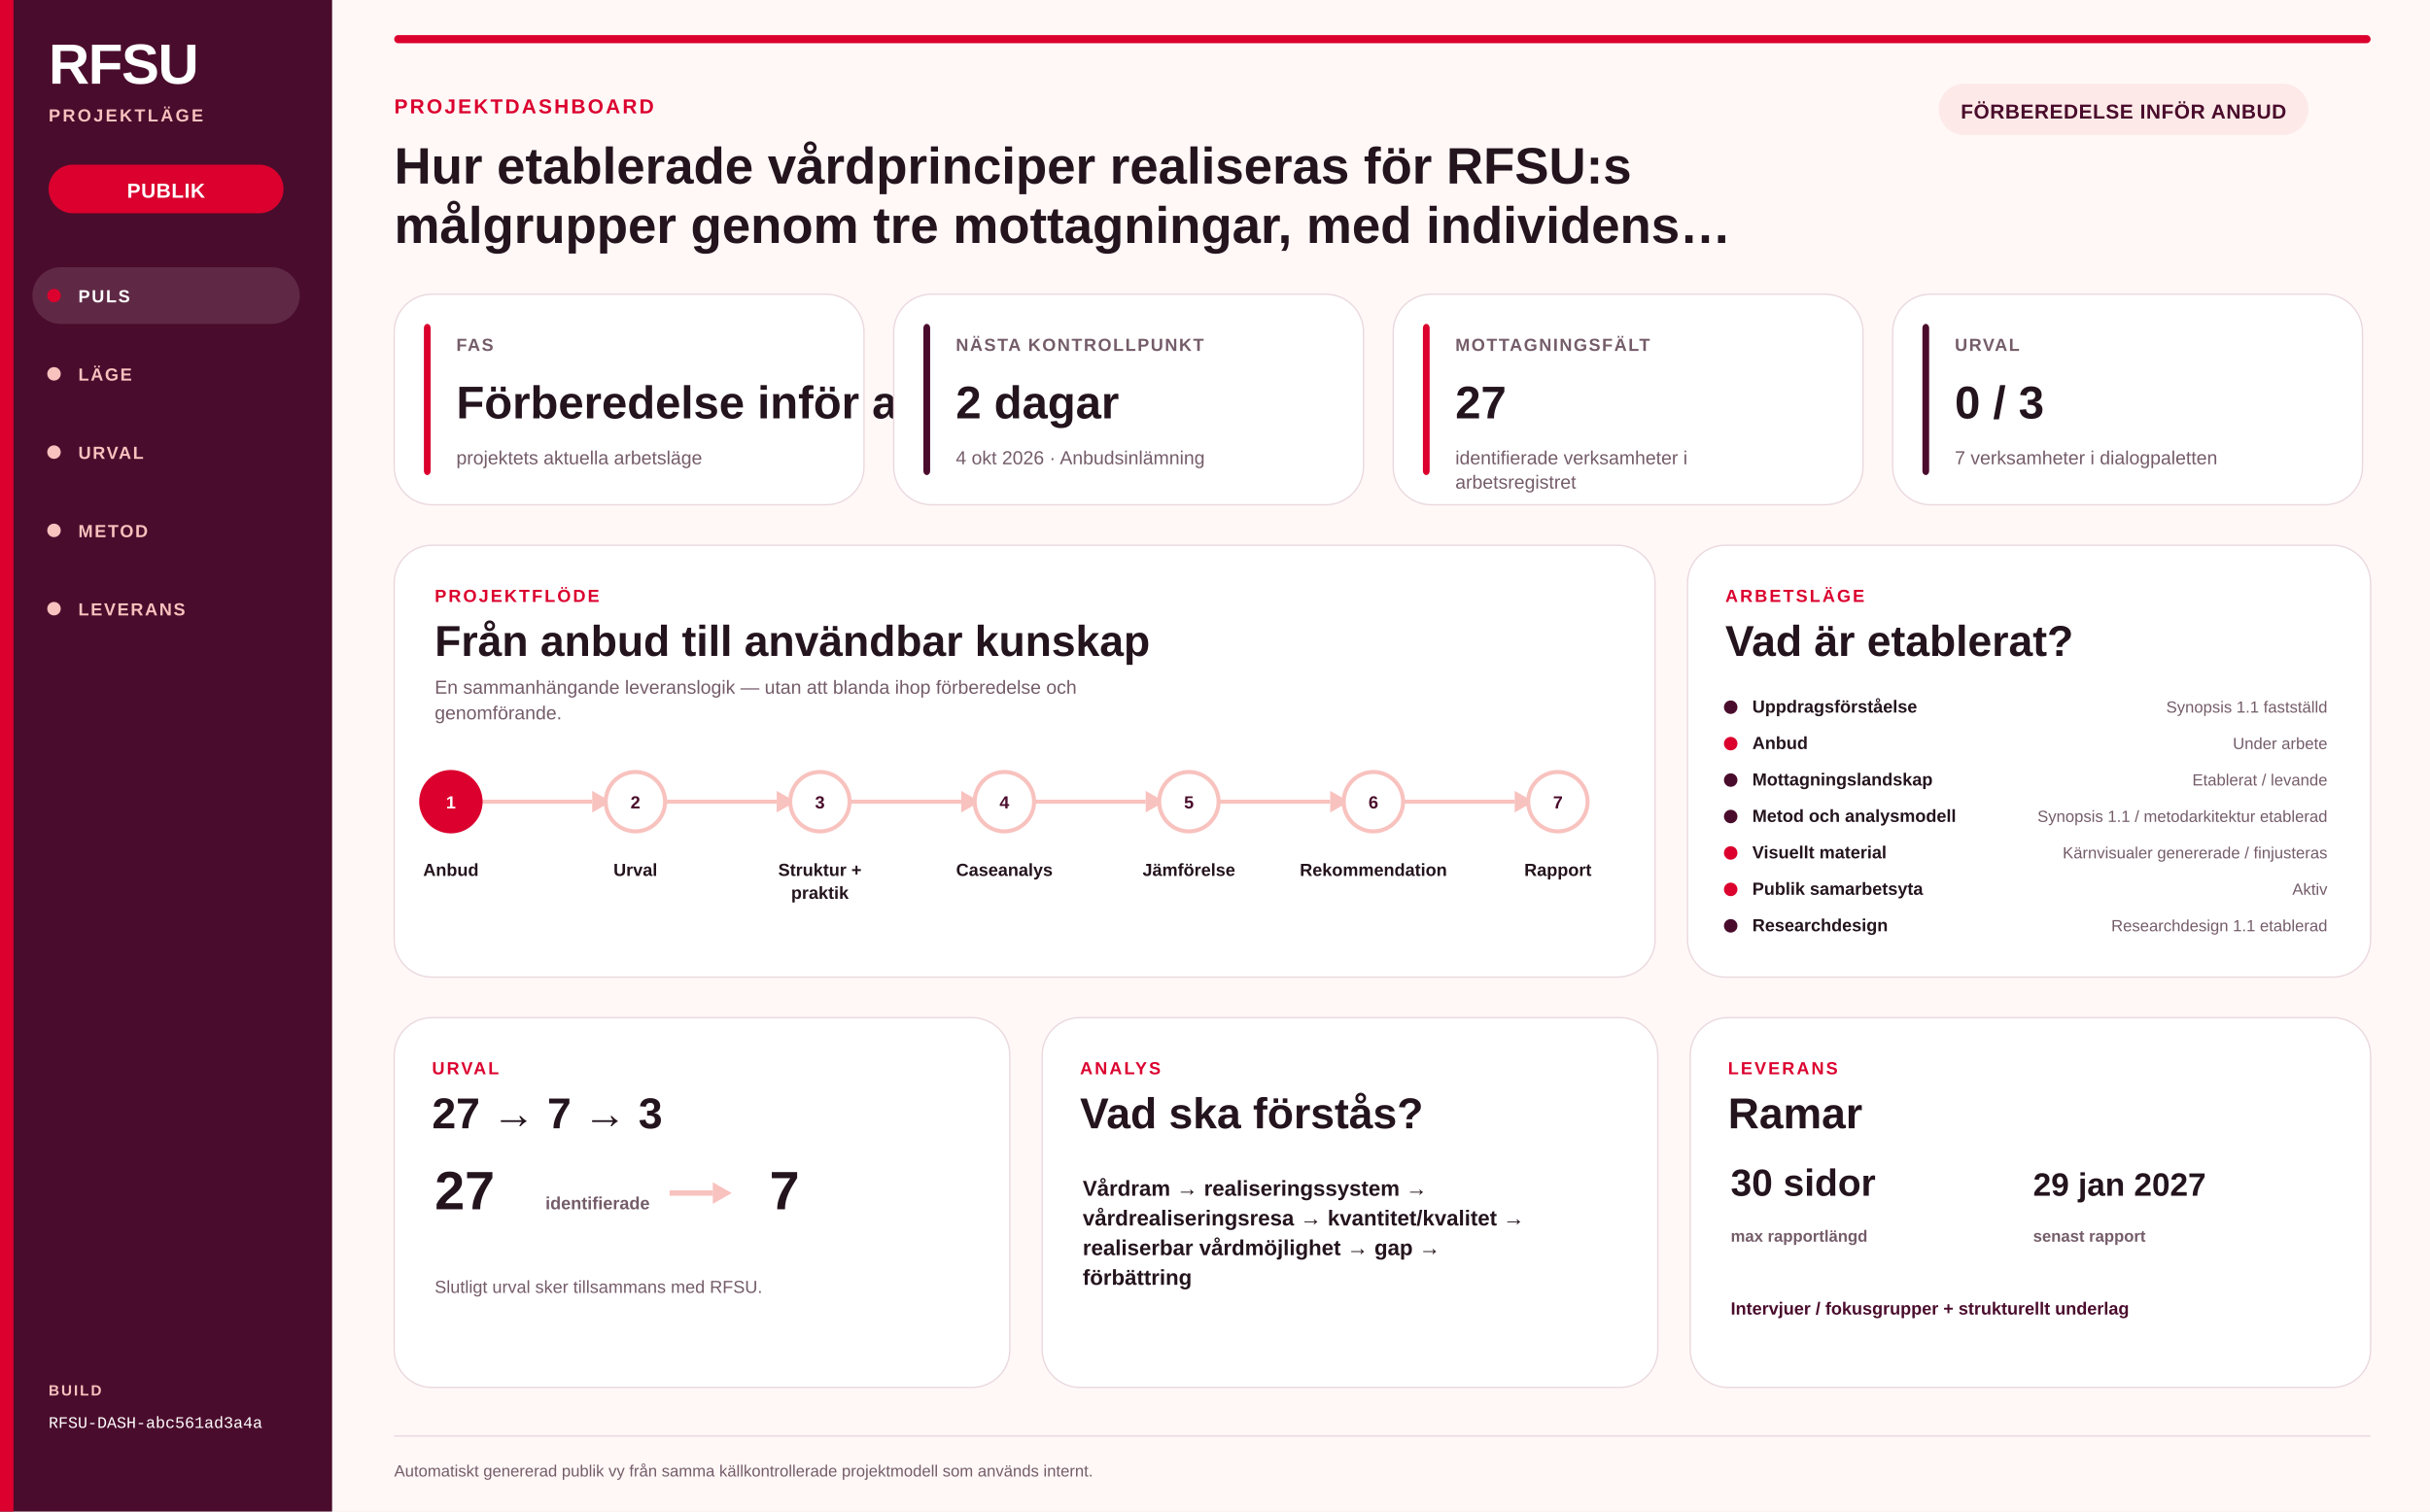
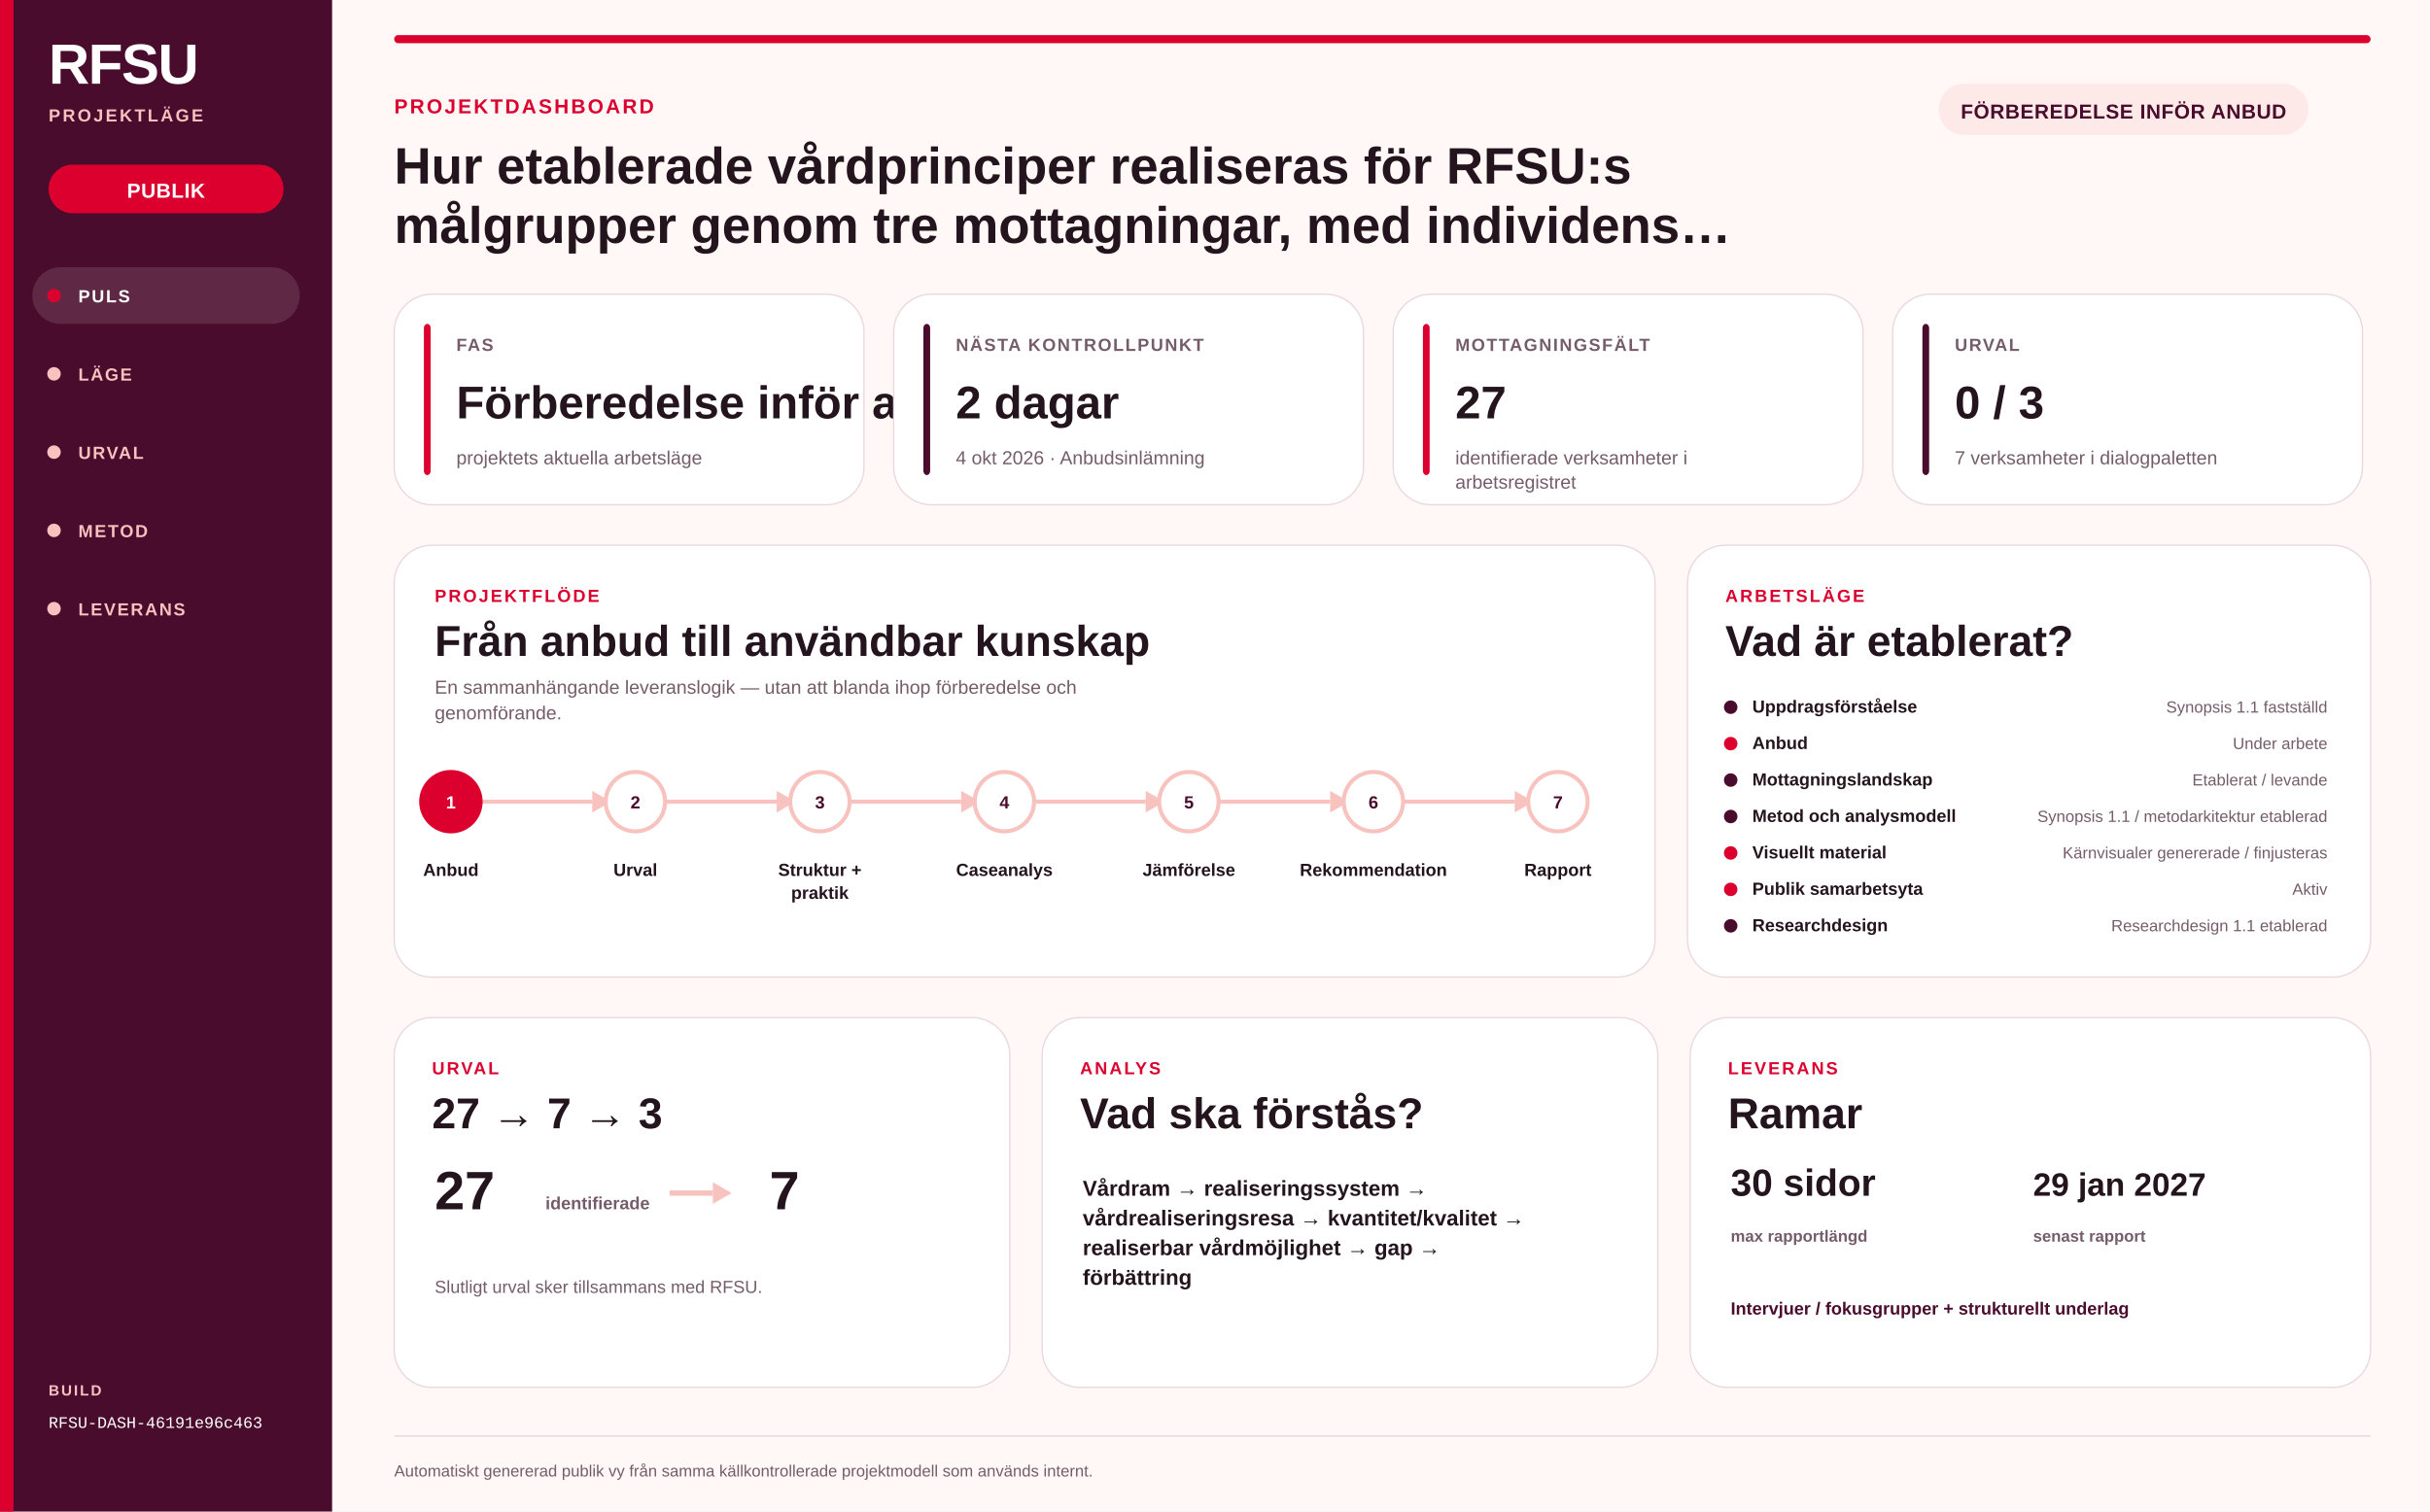
<svg xmlns="http://www.w3.org/2000/svg" width="1800" height="1120" viewBox="0 0 1800 1120" role="img" aria-labelledby="svg-title svg-desc">
  <rect width="1800" height="1120" fill="#FFF8F7" />
  <rect x="0" y="0" width="246" height="1120" fill="#4A0C2C" opacity="1" />
  <rect x="0" y="0" width="10" height="1120" fill="#DB002E" opacity="1" />
  <text x="36" y="62" font-family="Arial Narrow, Helvetica Neue Condensed, Arial, sans-serif" font-size="42" font-weight="900" fill="#FFFFFF" text-anchor="start" letter-spacing="-1" opacity="1">RFSU</text>
  <text x="36" y="90" font-family="Arial, Helvetica Neue, sans-serif" font-size="13" font-weight="800" fill="#F8C2BE" text-anchor="start" letter-spacing="1.7" opacity="1">PROJEKTLÄGE</text>
  <rect x="36" y="122" width="174" height="36" fill="#DB002E" opacity="1" rx="18.0" />
  <text x="123.0" y="146.48" font-family="Arial, Helvetica Neue, sans-serif" font-size="15" font-weight="700" fill="#FFFFFF" text-anchor="middle" letter-spacing="0.4" opacity="1">PUBLIK</text>
  <rect x="24" y="198" width="198" height="42" fill="#FFFFFF" opacity="0.12" rx="21" />
  <circle cx="40" cy="219" r="5" fill="#DB002E" />
  <text x="58" y="224" font-family="Arial, Helvetica Neue, sans-serif" font-size="13" font-weight="700" fill="#FFFFFF" text-anchor="start" letter-spacing="1.2" opacity="1">PULS</text>
  <circle cx="40" cy="277" r="5" fill="#F8C2BE" />
  <text x="58" y="282" font-family="Arial, Helvetica Neue, sans-serif" font-size="13" font-weight="700" fill="#F8C2BE" text-anchor="start" letter-spacing="1.2" opacity="1">LÄGE</text>
  <circle cx="40" cy="335" r="5" fill="#F8C2BE" />
  <text x="58" y="340" font-family="Arial, Helvetica Neue, sans-serif" font-size="13" font-weight="700" fill="#F8C2BE" text-anchor="start" letter-spacing="1.2" opacity="1">URVAL</text>
  <circle cx="40" cy="393" r="5" fill="#F8C2BE" />
  <text x="58" y="398" font-family="Arial, Helvetica Neue, sans-serif" font-size="13" font-weight="700" fill="#F8C2BE" text-anchor="start" letter-spacing="1.2" opacity="1">METOD</text>
  <circle cx="40" cy="451" r="5" fill="#F8C2BE" />
  <text x="58" y="456" font-family="Arial, Helvetica Neue, sans-serif" font-size="13" font-weight="700" fill="#F8C2BE" text-anchor="start" letter-spacing="1.2" opacity="1">LEVERANS</text>
  <text x="36" y="1034" font-family="Arial, Helvetica Neue, sans-serif" font-size="11" font-weight="700" fill="#F8C2BE" text-anchor="start" letter-spacing="1.4" opacity="1">BUILD</text>
-   <text x="36" y="1058" font-family="SFMono-Regular, Consolas, Liberation Mono, monospace" font-size="12" font-weight="500" fill="#FFFFFF" text-anchor="start" letter-spacing="0" opacity="1">RFSU-DASH-abc561ad3a4a</text>
+   <text x="36" y="1058" font-family="SFMono-Regular, Consolas, Liberation Mono, monospace" font-size="12" font-weight="500" fill="#FFFFFF" text-anchor="start" letter-spacing="0" opacity="1">RFSU-DASH-46191e96c463</text>
  <rect x="292" y="26" width="1464" height="6" fill="#DB002E" opacity="1" rx="3" />
  <text x="292" y="84" font-family="Arial, Helvetica Neue, sans-serif" font-size="15" font-weight="800" fill="#DB002E" text-anchor="start" letter-spacing="1.6" opacity="1">PROJEKTDASHBOARD</text>
  <text x="292" y="136" font-family="Arial Narrow, Helvetica Neue Condensed, Arial, sans-serif" font-size="38" font-weight="850" fill="#24141D" text-anchor="start" letter-spacing="0" opacity="1">Hur etablerade vårdprinciper realiseras för RFSU:s</text>
  <text x="292" y="180" font-family="Arial Narrow, Helvetica Neue Condensed, Arial, sans-serif" font-size="38" font-weight="850" fill="#24141D" text-anchor="start" letter-spacing="0" opacity="1">målgrupper genom tre mottagningar, med individens…</text>
  <rect x="1436" y="62" width="274" height="38" fill="#FDEAE8" opacity="1" rx="19.0" />
  <text x="1573.0" y="87.84" font-family="Arial, Helvetica Neue, sans-serif" font-size="15" font-weight="700" fill="#4A0C2C" text-anchor="middle" letter-spacing="0.4" opacity="1">FÖRBEREDELSE INFÖR ANBUD</text>
  <rect x="292" y="218" width="348" height="156" fill="#FFFFFF" opacity="1" rx="28" stroke="#EAD8DF" stroke-width="1" />
  <rect x="314" y="240" width="5" height="112" fill="#DB002E" opacity="1" rx="3" />
  <text x="338" y="260" font-family="Arial, Helvetica Neue, sans-serif" font-size="13" font-weight="700" fill="#745C69" text-anchor="start" letter-spacing="1.1" opacity="1">FAS</text>
  <text x="338" y="310" font-family="Arial Narrow, Helvetica Neue Condensed, Arial, sans-serif" font-size="34" font-weight="800" fill="#24141D" text-anchor="start" letter-spacing="0" opacity="1">Förberedelse inför anbud</text>
  <text x="338" y="344" font-family="Arial, Helvetica Neue, sans-serif" font-size="14" font-weight="400" fill="#745C69" text-anchor="start" letter-spacing="0" opacity="1">projektets aktuella arbetsläge</text>
  <rect x="662" y="218" width="348" height="156" fill="#FFFFFF" opacity="1" rx="28" stroke="#EAD8DF" stroke-width="1" />
  <rect x="684" y="240" width="5" height="112" fill="#4A0C2C" opacity="1" rx="3" />
  <text x="708" y="260" font-family="Arial, Helvetica Neue, sans-serif" font-size="13" font-weight="700" fill="#745C69" text-anchor="start" letter-spacing="1.1" opacity="1">NÄSTA KONTROLLPUNKT</text>
  <text x="708" y="310" font-family="Arial Narrow, Helvetica Neue Condensed, Arial, sans-serif" font-size="34" font-weight="800" fill="#24141D" text-anchor="start" letter-spacing="0" opacity="1">2 dagar</text>
  <text x="708" y="344" font-family="Arial, Helvetica Neue, sans-serif" font-size="14" font-weight="400" fill="#745C69" text-anchor="start" letter-spacing="0" opacity="1">4 okt 2026 · Anbudsinlämning</text>
  <rect x="1032" y="218" width="348" height="156" fill="#FFFFFF" opacity="1" rx="28" stroke="#EAD8DF" stroke-width="1" />
  <rect x="1054" y="240" width="5" height="112" fill="#DB002E" opacity="1" rx="3" />
  <text x="1078" y="260" font-family="Arial, Helvetica Neue, sans-serif" font-size="13" font-weight="700" fill="#745C69" text-anchor="start" letter-spacing="1.1" opacity="1">MOTTAGNINGSFÄLT</text>
  <text x="1078" y="310" font-family="Arial Narrow, Helvetica Neue Condensed, Arial, sans-serif" font-size="34" font-weight="800" fill="#24141D" text-anchor="start" letter-spacing="0" opacity="1">27</text>
  <text x="1078" y="344" font-family="Arial, Helvetica Neue, sans-serif" font-size="14" font-weight="400" fill="#745C69" text-anchor="start" letter-spacing="0" opacity="1">identifierade verksamheter i</text>
  <text x="1078" y="362" font-family="Arial, Helvetica Neue, sans-serif" font-size="14" font-weight="400" fill="#745C69" text-anchor="start" letter-spacing="0" opacity="1">arbetsregistret</text>
  <rect x="1402" y="218" width="348" height="156" fill="#FFFFFF" opacity="1" rx="28" stroke="#EAD8DF" stroke-width="1" />
  <rect x="1424" y="240" width="5" height="112" fill="#4A0C2C" opacity="1" rx="3" />
  <text x="1448" y="260" font-family="Arial, Helvetica Neue, sans-serif" font-size="13" font-weight="700" fill="#745C69" text-anchor="start" letter-spacing="1.1" opacity="1">URVAL</text>
  <text x="1448" y="310" font-family="Arial Narrow, Helvetica Neue Condensed, Arial, sans-serif" font-size="34" font-weight="800" fill="#24141D" text-anchor="start" letter-spacing="0" opacity="1">0 / 3</text>
  <text x="1448" y="344" font-family="Arial, Helvetica Neue, sans-serif" font-size="14" font-weight="400" fill="#745C69" text-anchor="start" letter-spacing="0" opacity="1">7 verksamheter i dialogpaletten</text>
  <rect x="292" y="404" width="934" height="320" fill="#FFFFFF" opacity="1" rx="28" stroke="#EAD8DF" stroke-width="1" />
  <text x="322" y="446" font-family="Arial, Helvetica Neue, sans-serif" font-size="13" font-weight="800" fill="#DB002E" text-anchor="start" letter-spacing="1.5" opacity="1">PROJEKTFLÖDE</text>
  <text x="322" y="486" font-family="Arial Narrow, Helvetica Neue Condensed, Arial, sans-serif" font-size="32" font-weight="800" fill="#24141D" text-anchor="start" letter-spacing="0" opacity="1">Från anbud till användbar kunskap</text>
  <text x="322" y="514" font-family="Arial, Helvetica Neue, sans-serif" font-size="14" font-weight="400" fill="#745C69" text-anchor="start" letter-spacing="0" opacity="1">En sammanhängande leveranslogik — utan att blanda ihop förberedelse och</text>
  <text x="322" y="533" font-family="Arial, Helvetica Neue, sans-serif" font-size="14" font-weight="400" fill="#745C69" text-anchor="start" letter-spacing="0" opacity="1">genomförande.</text>
  <line x1="352.0" y1="594" x2="438.667" y2="594" stroke="#F8C2BE" stroke-width="3" opacity="1" />
  <path d="M 438.667 586 L 452.667 594 L 438.667 602 Z" fill="#F8C2BE" />
  <circle cx="334.0" cy="594" r="22" fill="#DB002E" stroke="#DB002E" stroke-width="3" />
  <text x="334.0" y="599" font-family="Arial, Helvetica Neue, sans-serif" font-size="13" font-weight="800" fill="#FFFFFF" text-anchor="middle" letter-spacing="0" opacity="1">1</text>
  <text x="334.0" y="649" font-family="Arial, Helvetica Neue, sans-serif" font-size="13" font-weight="700" fill="#24141D" text-anchor="middle" letter-spacing="0" opacity="1">Anbud</text>
  <line x1="488.667" y1="594" x2="575.333" y2="594" stroke="#F8C2BE" stroke-width="3" opacity="1" />
  <path d="M 575.333 586 L 589.333 594 L 575.333 602 Z" fill="#F8C2BE" />
  <circle cx="470.667" cy="594" r="22" fill="#FFFFFF" stroke="#F8C2BE" stroke-width="3" />
  <text x="470.667" y="599" font-family="Arial, Helvetica Neue, sans-serif" font-size="13" font-weight="800" fill="#4A0C2C" text-anchor="middle" letter-spacing="0" opacity="1">2</text>
  <text x="470.667" y="649" font-family="Arial, Helvetica Neue, sans-serif" font-size="13" font-weight="700" fill="#24141D" text-anchor="middle" letter-spacing="0" opacity="1">Urval</text>
  <line x1="625.333" y1="594" x2="712" y2="594" stroke="#F8C2BE" stroke-width="3" opacity="1" />
  <path d="M 712 586 L 726 594 L 712 602 Z" fill="#F8C2BE" />
  <circle cx="607.333" cy="594" r="22" fill="#FFFFFF" stroke="#F8C2BE" stroke-width="3" />
  <text x="607.333" y="599" font-family="Arial, Helvetica Neue, sans-serif" font-size="13" font-weight="800" fill="#4A0C2C" text-anchor="middle" letter-spacing="0" opacity="1">3</text>
  <text x="607.333" y="649" font-family="Arial, Helvetica Neue, sans-serif" font-size="13" font-weight="700" fill="#24141D" text-anchor="middle" letter-spacing="0" opacity="1">Struktur +</text>
  <text x="607.333" y="666" font-family="Arial, Helvetica Neue, sans-serif" font-size="13" font-weight="700" fill="#24141D" text-anchor="middle" letter-spacing="0" opacity="1">praktik</text>
  <line x1="762.0" y1="594" x2="848.667" y2="594" stroke="#F8C2BE" stroke-width="3" opacity="1" />
  <path d="M 848.667 586 L 862.667 594 L 848.667 602 Z" fill="#F8C2BE" />
  <circle cx="744.0" cy="594" r="22" fill="#FFFFFF" stroke="#F8C2BE" stroke-width="3" />
  <text x="744.0" y="599" font-family="Arial, Helvetica Neue, sans-serif" font-size="13" font-weight="800" fill="#4A0C2C" text-anchor="middle" letter-spacing="0" opacity="1">4</text>
  <text x="744.0" y="649" font-family="Arial, Helvetica Neue, sans-serif" font-size="13" font-weight="700" fill="#24141D" text-anchor="middle" letter-spacing="0" opacity="1">Caseanalys</text>
  <line x1="898.667" y1="594" x2="985.333" y2="594" stroke="#F8C2BE" stroke-width="3" opacity="1" />
  <path d="M 985.333 586 L 999.333 594 L 985.333 602 Z" fill="#F8C2BE" />
  <circle cx="880.667" cy="594" r="22" fill="#FFFFFF" stroke="#F8C2BE" stroke-width="3" />
  <text x="880.667" y="599" font-family="Arial, Helvetica Neue, sans-serif" font-size="13" font-weight="800" fill="#4A0C2C" text-anchor="middle" letter-spacing="0" opacity="1">5</text>
  <text x="880.667" y="649" font-family="Arial, Helvetica Neue, sans-serif" font-size="13" font-weight="700" fill="#24141D" text-anchor="middle" letter-spacing="0" opacity="1">Jämförelse</text>
  <line x1="1035.333" y1="594" x2="1122.0" y2="594" stroke="#F8C2BE" stroke-width="3" opacity="1" />
  <path d="M 1122.0 586 L 1136.0 594 L 1122.0 602 Z" fill="#F8C2BE" />
  <circle cx="1017.333" cy="594" r="22" fill="#FFFFFF" stroke="#F8C2BE" stroke-width="3" />
  <text x="1017.333" y="599" font-family="Arial, Helvetica Neue, sans-serif" font-size="13" font-weight="800" fill="#4A0C2C" text-anchor="middle" letter-spacing="0" opacity="1">6</text>
  <text x="1017.333" y="649" font-family="Arial, Helvetica Neue, sans-serif" font-size="13" font-weight="700" fill="#24141D" text-anchor="middle" letter-spacing="0" opacity="1">Rekommendation</text>
  <circle cx="1154.0" cy="594" r="22" fill="#FFFFFF" stroke="#F8C2BE" stroke-width="3" />
  <text x="1154.0" y="599" font-family="Arial, Helvetica Neue, sans-serif" font-size="13" font-weight="800" fill="#4A0C2C" text-anchor="middle" letter-spacing="0" opacity="1">7</text>
  <text x="1154.0" y="649" font-family="Arial, Helvetica Neue, sans-serif" font-size="13" font-weight="700" fill="#24141D" text-anchor="middle" letter-spacing="0" opacity="1">Rapport</text>
  <rect x="1250" y="404" width="506" height="320" fill="#FFFFFF" opacity="1" rx="28" stroke="#EAD8DF" stroke-width="1" />
  <text x="1278" y="446" font-family="Arial, Helvetica Neue, sans-serif" font-size="13" font-weight="800" fill="#DB002E" text-anchor="start" letter-spacing="1.5" opacity="1">ARBETSLÄGE</text>
  <text x="1278" y="486" font-family="Arial Narrow, Helvetica Neue Condensed, Arial, sans-serif" font-size="32" font-weight="800" fill="#24141D" text-anchor="start" letter-spacing="0" opacity="1">Vad är etablerat?</text>
  <circle cx="1282" cy="524" r="5" fill="#4A0C2C" />
  <text x="1298" y="528" font-family="Arial, Helvetica Neue, sans-serif" font-size="13" font-weight="700" fill="#24141D" text-anchor="start" letter-spacing="0" opacity="1">Uppdragsförståelse</text>
  <text x="1724" y="528" font-family="Arial, Helvetica Neue, sans-serif" font-size="12" font-weight="500" fill="#745C69" text-anchor="end" letter-spacing="0" opacity="1">Synopsis 1.1 fastställd</text>
  <circle cx="1282" cy="551" r="5" fill="#DB002E" />
  <text x="1298" y="555" font-family="Arial, Helvetica Neue, sans-serif" font-size="13" font-weight="700" fill="#24141D" text-anchor="start" letter-spacing="0" opacity="1">Anbud</text>
  <text x="1724" y="555" font-family="Arial, Helvetica Neue, sans-serif" font-size="12" font-weight="500" fill="#745C69" text-anchor="end" letter-spacing="0" opacity="1">Under arbete</text>
  <circle cx="1282" cy="578" r="5" fill="#4A0C2C" />
  <text x="1298" y="582" font-family="Arial, Helvetica Neue, sans-serif" font-size="13" font-weight="700" fill="#24141D" text-anchor="start" letter-spacing="0" opacity="1">Mottagningslandskap</text>
  <text x="1724" y="582" font-family="Arial, Helvetica Neue, sans-serif" font-size="12" font-weight="500" fill="#745C69" text-anchor="end" letter-spacing="0" opacity="1">Etablerat / levande</text>
  <circle cx="1282" cy="605" r="5" fill="#4A0C2C" />
  <text x="1298" y="609" font-family="Arial, Helvetica Neue, sans-serif" font-size="13" font-weight="700" fill="#24141D" text-anchor="start" letter-spacing="0" opacity="1">Metod och analysmodell</text>
  <text x="1724" y="609" font-family="Arial, Helvetica Neue, sans-serif" font-size="12" font-weight="500" fill="#745C69" text-anchor="end" letter-spacing="0" opacity="1">Synopsis 1.1 / metodarkitektur etablerad</text>
  <circle cx="1282" cy="632" r="5" fill="#DB002E" />
  <text x="1298" y="636" font-family="Arial, Helvetica Neue, sans-serif" font-size="13" font-weight="700" fill="#24141D" text-anchor="start" letter-spacing="0" opacity="1">Visuellt material</text>
  <text x="1724" y="636" font-family="Arial, Helvetica Neue, sans-serif" font-size="12" font-weight="500" fill="#745C69" text-anchor="end" letter-spacing="0" opacity="1">Kärnvisualer genererade / finjusteras</text>
  <circle cx="1282" cy="659" r="5" fill="#DB002E" />
  <text x="1298" y="663" font-family="Arial, Helvetica Neue, sans-serif" font-size="13" font-weight="700" fill="#24141D" text-anchor="start" letter-spacing="0" opacity="1">Publik samarbetsyta</text>
  <text x="1724" y="663" font-family="Arial, Helvetica Neue, sans-serif" font-size="12" font-weight="500" fill="#745C69" text-anchor="end" letter-spacing="0" opacity="1">Aktiv</text>
  <circle cx="1282" cy="686" r="5" fill="#4A0C2C" />
  <text x="1298" y="690" font-family="Arial, Helvetica Neue, sans-serif" font-size="13" font-weight="700" fill="#24141D" text-anchor="start" letter-spacing="0" opacity="1">Researchdesign</text>
  <text x="1724" y="690" font-family="Arial, Helvetica Neue, sans-serif" font-size="12" font-weight="500" fill="#745C69" text-anchor="end" letter-spacing="0" opacity="1">Researchdesign 1.1 etablerad</text>
  <rect x="292" y="754" width="456" height="274" fill="#FFFFFF" opacity="1" rx="28" stroke="#EAD8DF" stroke-width="1" />
  <text x="320" y="796" font-family="Arial, Helvetica Neue, sans-serif" font-size="13" font-weight="800" fill="#DB002E" text-anchor="start" letter-spacing="1.5" opacity="1">URVAL</text>
  <text x="320" y="836" font-family="Arial Narrow, Helvetica Neue Condensed, Arial, sans-serif" font-size="32" font-weight="800" fill="#24141D" text-anchor="start" letter-spacing="0" opacity="1">27 → 7 → 3</text>
  <text x="322" y="896" font-family="Arial Narrow, Helvetica Neue Condensed, Arial, sans-serif" font-size="40" font-weight="850" fill="#24141D" text-anchor="start" letter-spacing="0" opacity="1">27</text>
  <text x="404" y="896" font-family="Arial, Helvetica Neue, sans-serif" font-size="13" font-weight="700" fill="#745C69" text-anchor="start" letter-spacing="0" opacity="1">identifierade</text>
  <line x1="496" y1="884" x2="528" y2="884" stroke="#F8C2BE" stroke-width="4" opacity="1" />
  <path d="M 528 876 L 542 884 L 528 892 Z" fill="#F8C2BE" />
  <text x="570" y="896" font-family="Arial Narrow, Helvetica Neue Condensed, Arial, sans-serif" font-size="40" font-weight="850" fill="#24141D" text-anchor="start" letter-spacing="0" opacity="1">7</text>
  <text x="322" y="958" font-family="Arial, Helvetica Neue, sans-serif" font-size="13" font-weight="500" fill="#745C69" text-anchor="start" letter-spacing="0" opacity="1">Slutligt urval sker tillsammans med RFSU.</text>
  <rect x="772" y="754" width="456" height="274" fill="#FFFFFF" opacity="1" rx="28" stroke="#EAD8DF" stroke-width="1" />
  <text x="800" y="796" font-family="Arial, Helvetica Neue, sans-serif" font-size="13" font-weight="800" fill="#DB002E" text-anchor="start" letter-spacing="1.5" opacity="1">ANALYS</text>
  <text x="800" y="836" font-family="Arial Narrow, Helvetica Neue Condensed, Arial, sans-serif" font-size="32" font-weight="800" fill="#24141D" text-anchor="start" letter-spacing="0" opacity="1">Vad ska förstås?</text>
  <text x="802" y="886" font-family="Arial, Helvetica Neue, sans-serif" font-size="16" font-weight="700" fill="#24141D" text-anchor="start" letter-spacing="0" opacity="1">Vårdram → realiseringssystem →</text>
  <text x="802" y="908" font-family="Arial, Helvetica Neue, sans-serif" font-size="16" font-weight="700" fill="#24141D" text-anchor="start" letter-spacing="0" opacity="1">vårdrealiseringsresa → kvantitet/kvalitet →</text>
  <text x="802" y="930" font-family="Arial, Helvetica Neue, sans-serif" font-size="16" font-weight="700" fill="#24141D" text-anchor="start" letter-spacing="0" opacity="1">realiserbar vårdmöjlighet → gap →</text>
  <text x="802" y="952" font-family="Arial, Helvetica Neue, sans-serif" font-size="16" font-weight="700" fill="#24141D" text-anchor="start" letter-spacing="0" opacity="1">förbättring</text>
  <rect x="1252" y="754" width="504" height="274" fill="#FFFFFF" opacity="1" rx="28" stroke="#EAD8DF" stroke-width="1" />
  <text x="1280" y="796" font-family="Arial, Helvetica Neue, sans-serif" font-size="13" font-weight="800" fill="#DB002E" text-anchor="start" letter-spacing="1.5" opacity="1">LEVERANS</text>
  <text x="1280" y="836" font-family="Arial Narrow, Helvetica Neue Condensed, Arial, sans-serif" font-size="32" font-weight="800" fill="#24141D" text-anchor="start" letter-spacing="0" opacity="1">Ramar</text>
  <text x="1282" y="886" font-family="Arial Narrow, Helvetica Neue Condensed, Arial, sans-serif" font-size="28" font-weight="850" fill="#24141D" text-anchor="start" letter-spacing="0" opacity="1">30 sidor</text>
  <text x="1282" y="920" font-family="Arial, Helvetica Neue, sans-serif" font-size="12" font-weight="600" fill="#745C69" text-anchor="start" letter-spacing="0" opacity="1">max rapportlängd</text>
  <text x="1506" y="886" font-family="Arial Narrow, Helvetica Neue Condensed, Arial, sans-serif" font-size="24" font-weight="800" fill="#24141D" text-anchor="start" letter-spacing="0" opacity="1">29 jan 2027</text>
  <text x="1506" y="920" font-family="Arial, Helvetica Neue, sans-serif" font-size="12" font-weight="600" fill="#745C69" text-anchor="start" letter-spacing="0" opacity="1">senast rapport</text>
  <text x="1282" y="974" font-family="Arial, Helvetica Neue, sans-serif" font-size="13" font-weight="700" fill="#4A0C2C" text-anchor="start" letter-spacing="0" opacity="1">Intervjuer / fokusgrupper + strukturellt underlag</text>
  <line x1="292" y1="1064" x2="1756" y2="1064" stroke="#EAD8DF" stroke-width="1" opacity="1" />
  <text x="292" y="1094" font-family="Arial, Helvetica Neue, sans-serif" font-size="12" font-weight="500" fill="#745C69" text-anchor="start" letter-spacing="0" opacity="1">Automatiskt genererad publik vy från samma källkontrollerade projektmodell som används internt.</text>
</svg>
